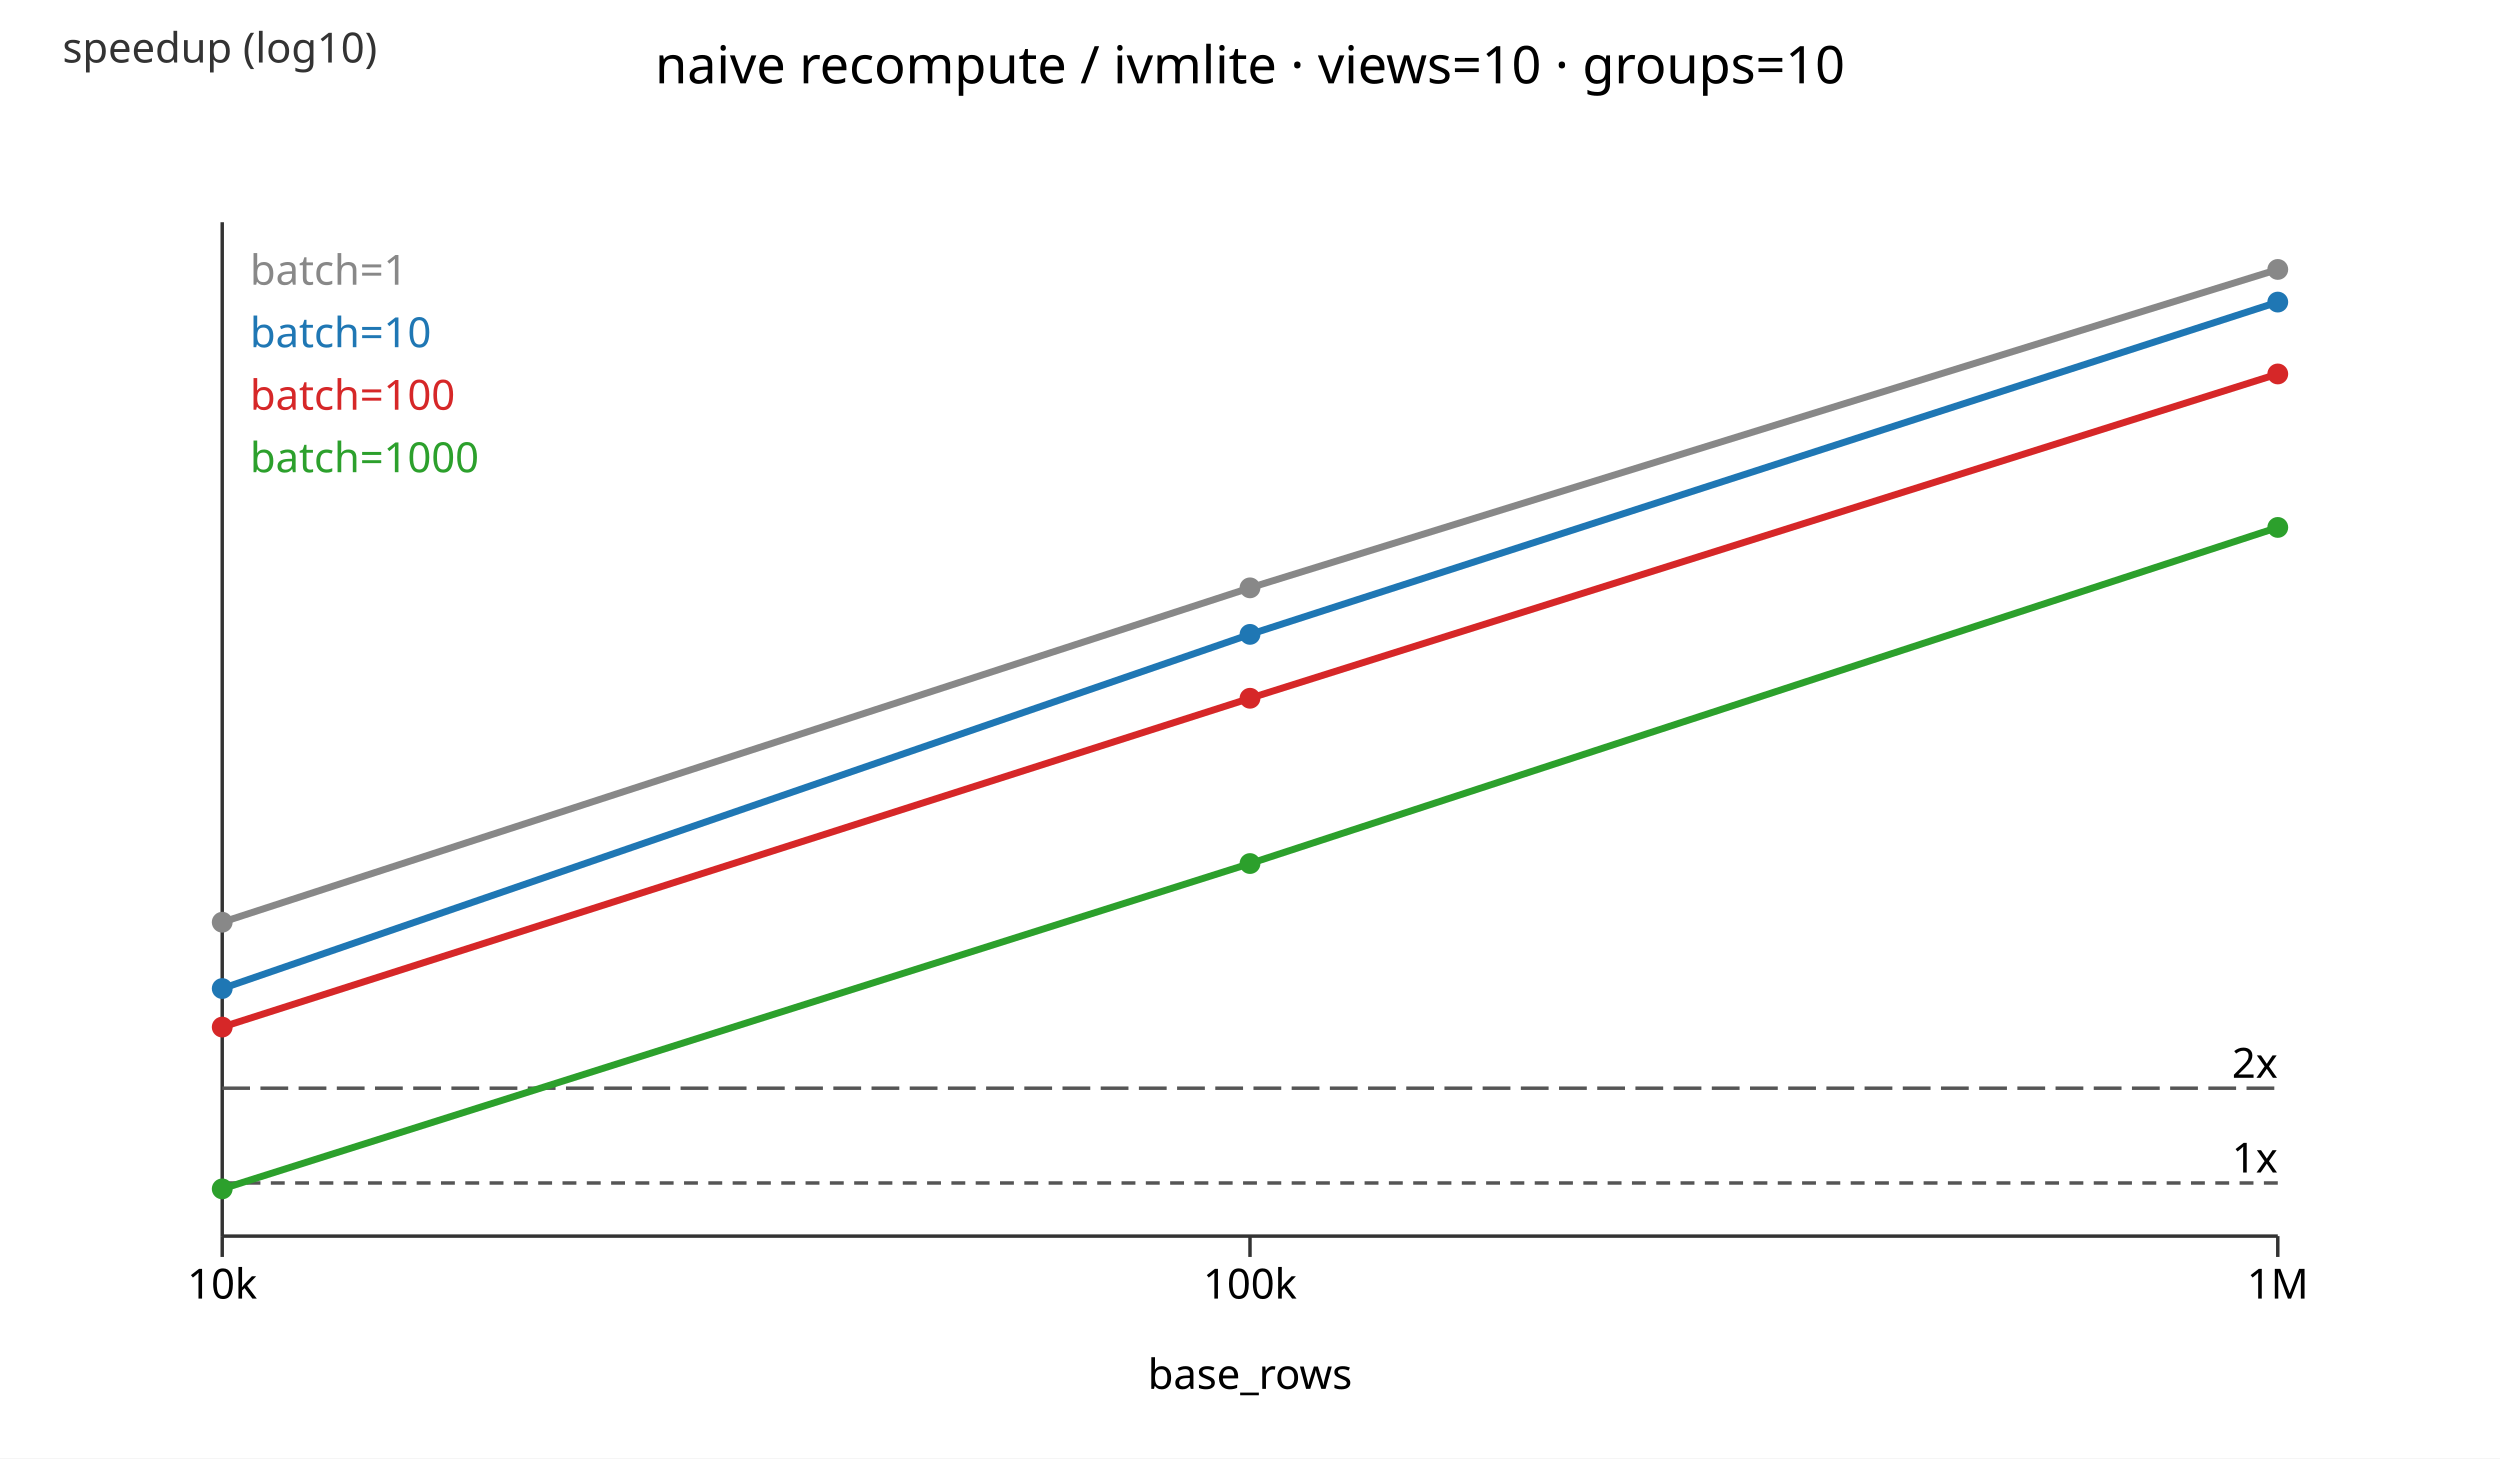
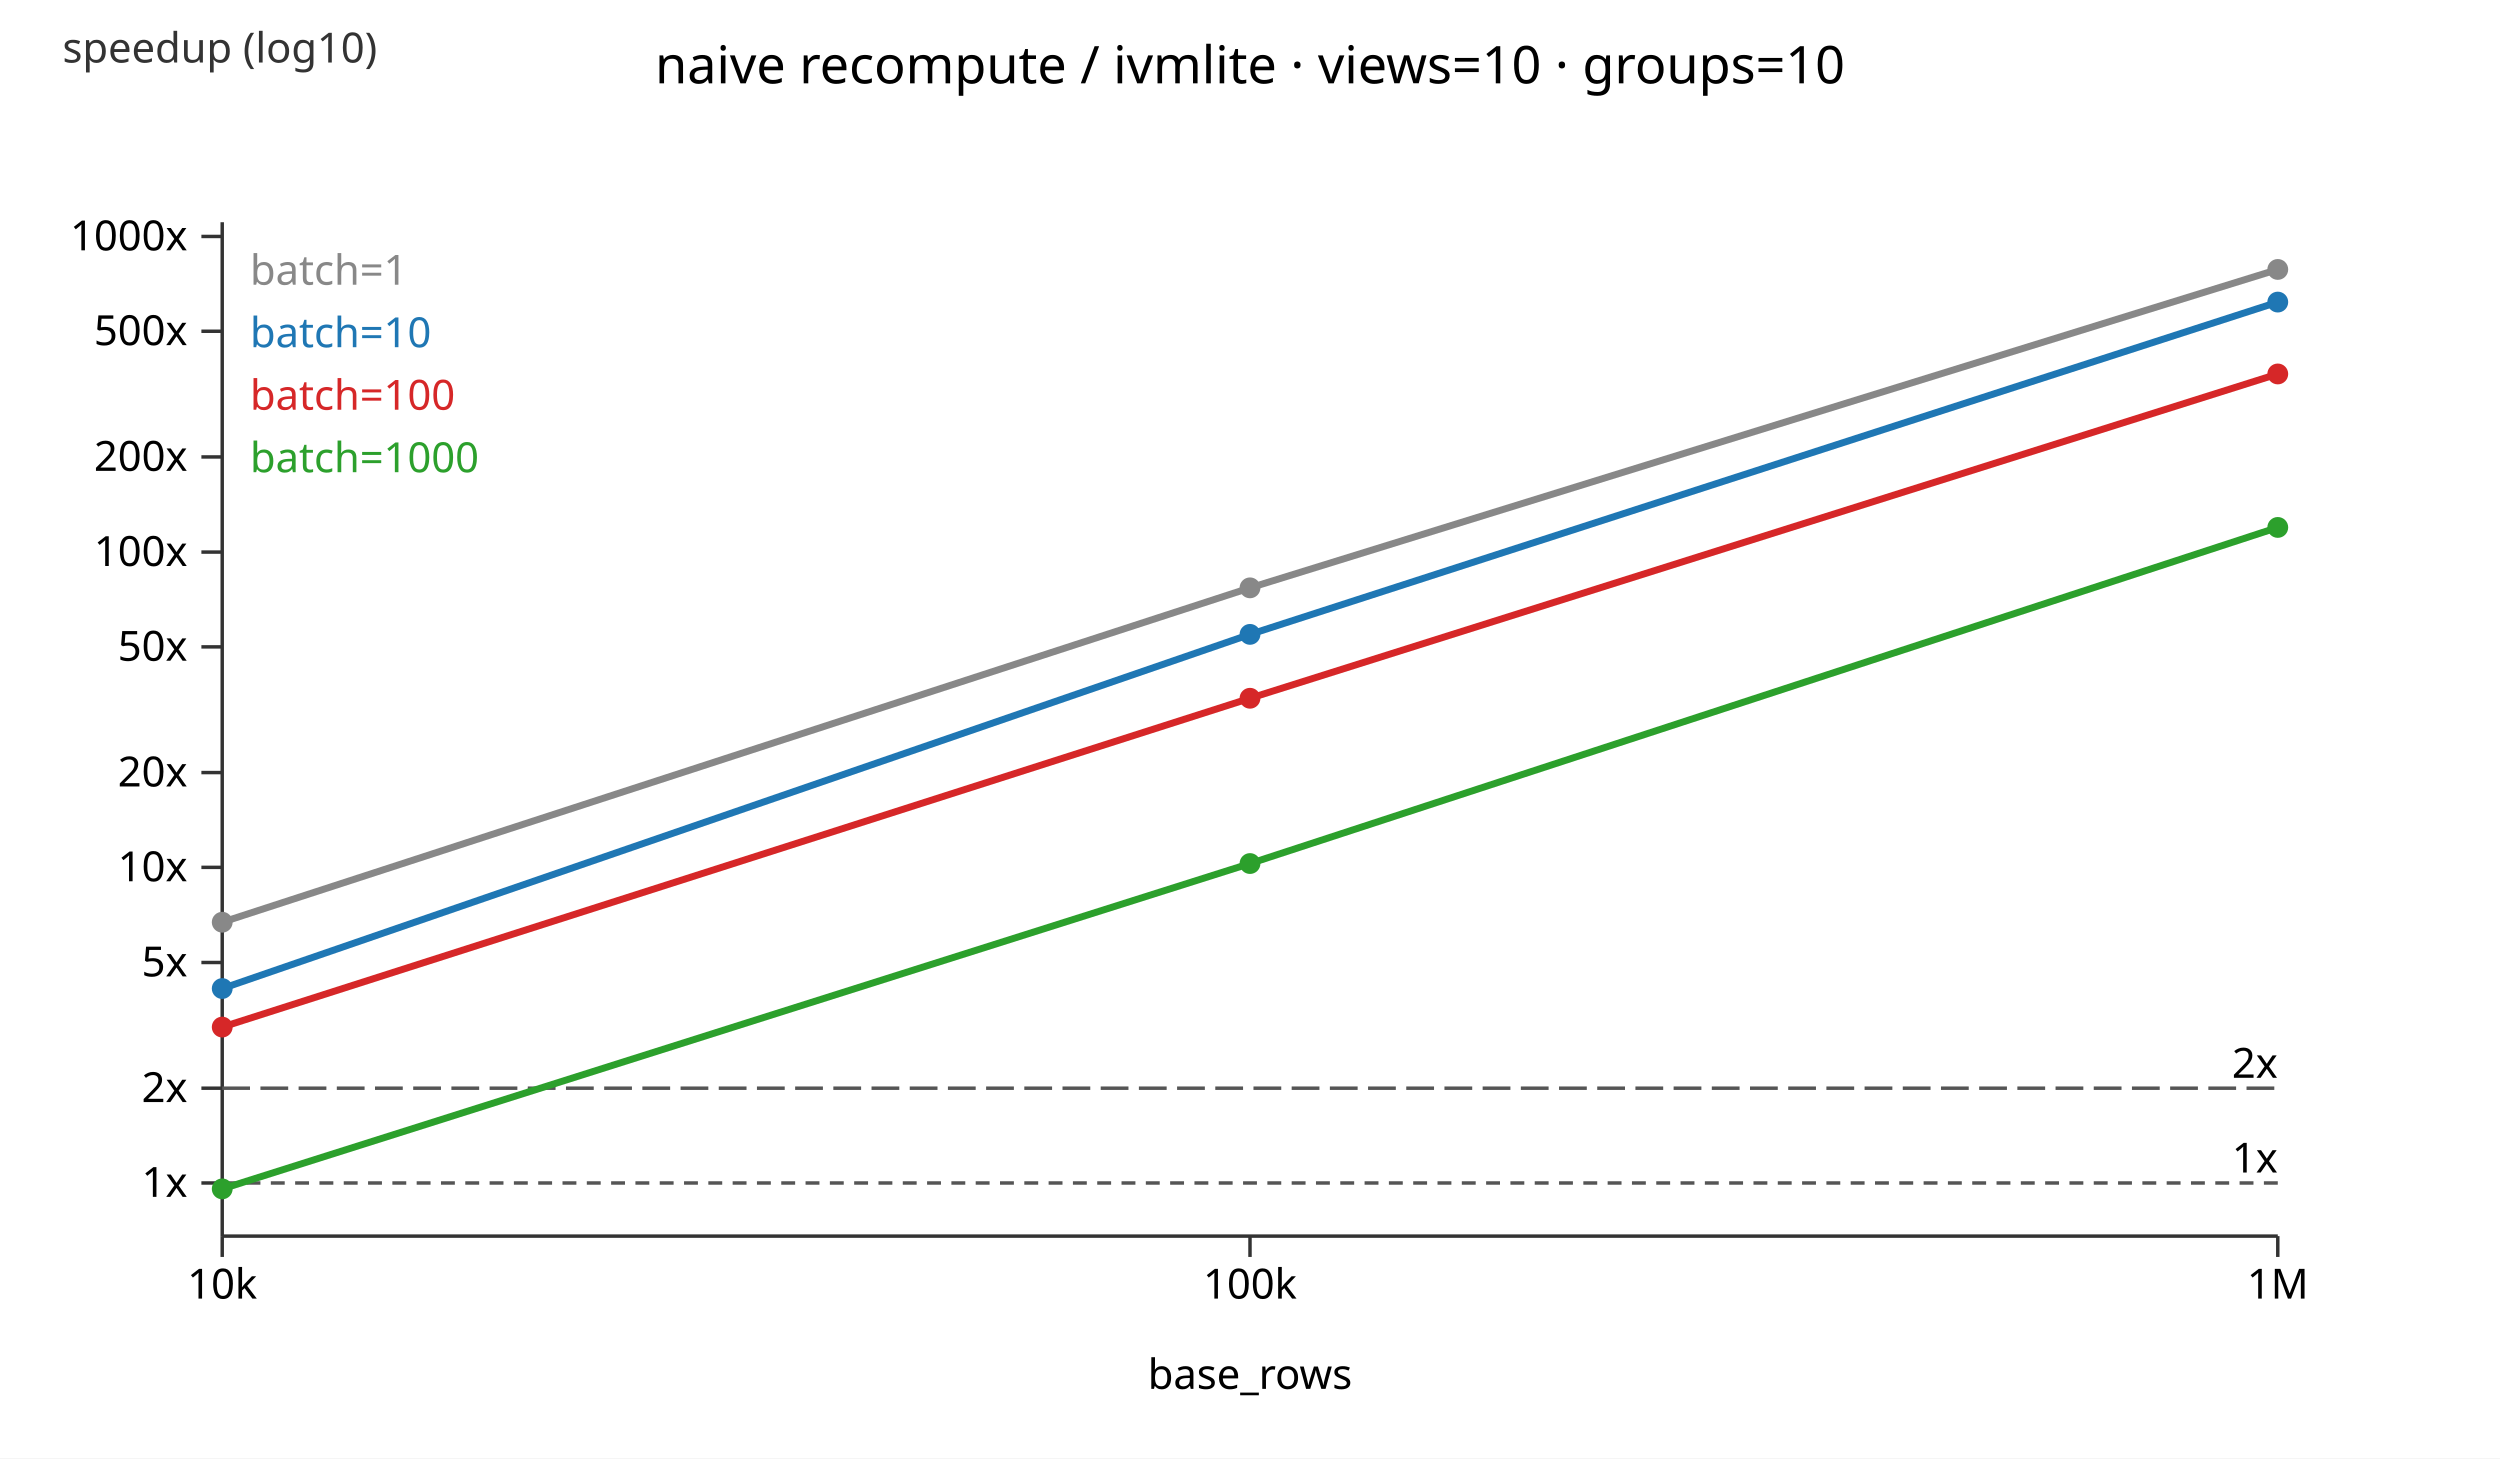
<svg xmlns="http://www.w3.org/2000/svg" width="720" height="420" font-family="sans-serif" font-size="12">
  <rect width="720" height="420" fill="white" />
  <text x="360" y="24" text-anchor="middle" font-size="15">naive recompute / ivmlite · views=10 · groups=10</text>
  <line x1="64" y1="356" x2="656" y2="356" stroke="#333" />
  <line x1="64" y1="64" x2="64" y2="356" stroke="#333" />
  <text x="360" y="400" text-anchor="middle">base_rows</text>
  <text x="18" y="18" fill="#333">speedup (log10)</text>
  <line x1="64.0" y1="356.0" x2="64.0" y2="362.0" stroke="#333" />
  <text x="64.0" y="374.0" text-anchor="middle">10k</text>
  <line x1="360.0" y1="356.0" x2="360.0" y2="362.0" stroke="#333" />
  <text x="360.0" y="374.0" text-anchor="middle">100k</text>
  <line x1="656.0" y1="356.0" x2="656.0" y2="362.0" stroke="#333" />
  <text x="656.0" y="374.0" text-anchor="middle">1M</text>
+   <line x1="58.0" y1="340.7" x2="64.0" y2="340.7" stroke="#333" />
+   <text data-y-tick="1x" x="54.0" y="340.7" dy="4" text-anchor="end">1x</text>
+   <line x1="58.0" y1="313.4" x2="64.0" y2="313.4" stroke="#333" />
+   <text data-y-tick="2x" x="54.0" y="313.4" dy="4" text-anchor="end">2x</text>
+   <line x1="58.0" y1="277.2" x2="64.0" y2="277.2" stroke="#333" />
+   <text data-y-tick="5x" x="54.0" y="277.2" dy="4" text-anchor="end">5x</text>
+   <line x1="58.0" y1="249.8" x2="64.0" y2="249.8" stroke="#333" />
+   <text data-y-tick="10x" x="54.0" y="249.8" dy="4" text-anchor="end">10x</text>
+   <line x1="58.0" y1="222.5" x2="64.0" y2="222.5" stroke="#333" />
+   <text data-y-tick="20x" x="54.0" y="222.5" dy="4" text-anchor="end">20x</text>
+   <line x1="58.0" y1="186.3" x2="64.0" y2="186.3" stroke="#333" />
+   <text data-y-tick="50x" x="54.0" y="186.3" dy="4" text-anchor="end">50x</text>
+   <line x1="58.0" y1="159.0" x2="64.0" y2="159.0" stroke="#333" />
+   <text data-y-tick="100x" x="54.0" y="159.0" dy="4" text-anchor="end">100x</text>
+   <line x1="58.0" y1="131.6" x2="64.0" y2="131.6" stroke="#333" />
+   <text data-y-tick="200x" x="54.0" y="131.6" dy="4" text-anchor="end">200x</text>
+   <line x1="58.0" y1="95.4" x2="64.0" y2="95.4" stroke="#333" />
+   <text data-y-tick="500x" x="54.0" y="95.4" dy="4" text-anchor="end">500x</text>
+   <line x1="58.0" y1="68.1" x2="64.0" y2="68.1" stroke="#333" />
+   <text data-y-tick="1000x" x="54.0" y="68.1" dy="4" text-anchor="end">1000x</text>
  <line data-reference="1x" x1="64.0" y1="340.7" x2="656.0" y2="340.7" stroke="#555" stroke-dasharray="4 3" />
  <text x="656.0" y="340.7" dy="-3" text-anchor="end">1x</text>
  <line data-reference="2x" x1="64.0" y1="313.4" x2="656.0" y2="313.4" stroke="#555" stroke-dasharray="8 3" />
  <text x="656.0" y="313.4" dy="-3" text-anchor="end">2x</text>
  <polyline fill="none" stroke="#888888" stroke-width="2" points="64.0,265.6 360.0,169.3 656.0,77.6" />
  <circle cx="64.0" cy="265.6" r="3" fill="#888888" />
  <circle cx="360.0" cy="169.3" r="3" fill="#888888" />
  <circle cx="656.0" cy="77.6" r="3" fill="#888888" />
  <text x="72" y="82" fill="#888888">batch=1</text>
  <polyline fill="none" stroke="#1f77b4" stroke-width="2" points="64.0,284.7 360.0,182.7 656.0,87.0" />
  <circle cx="64.0" cy="284.7" r="3" fill="#1f77b4" />
  <circle cx="360.0" cy="182.7" r="3" fill="#1f77b4" />
  <circle cx="656.0" cy="87.0" r="3" fill="#1f77b4" />
  <text x="72" y="100" fill="#1f77b4">batch=10</text>
  <polyline fill="none" stroke="#d62728" stroke-width="2" points="64.0,295.8 360.0,201.1 656.0,107.7" />
  <circle cx="64.0" cy="295.8" r="3" fill="#d62728" />
  <circle cx="360.0" cy="201.1" r="3" fill="#d62728" />
  <circle cx="656.0" cy="107.7" r="3" fill="#d62728" />
  <text x="72" y="118" fill="#d62728">batch=100</text>
  <polyline fill="none" stroke="#2ca02c" stroke-width="2" points="64.0,342.4 360.0,248.7 656.0,151.9" />
  <circle cx="64.0" cy="342.4" r="3" fill="#2ca02c" />
  <circle cx="360.0" cy="248.7" r="3" fill="#2ca02c" />
  <circle cx="656.0" cy="151.9" r="3" fill="#2ca02c" />
  <text x="72" y="136" fill="#2ca02c">batch=1000</text>
</svg>
